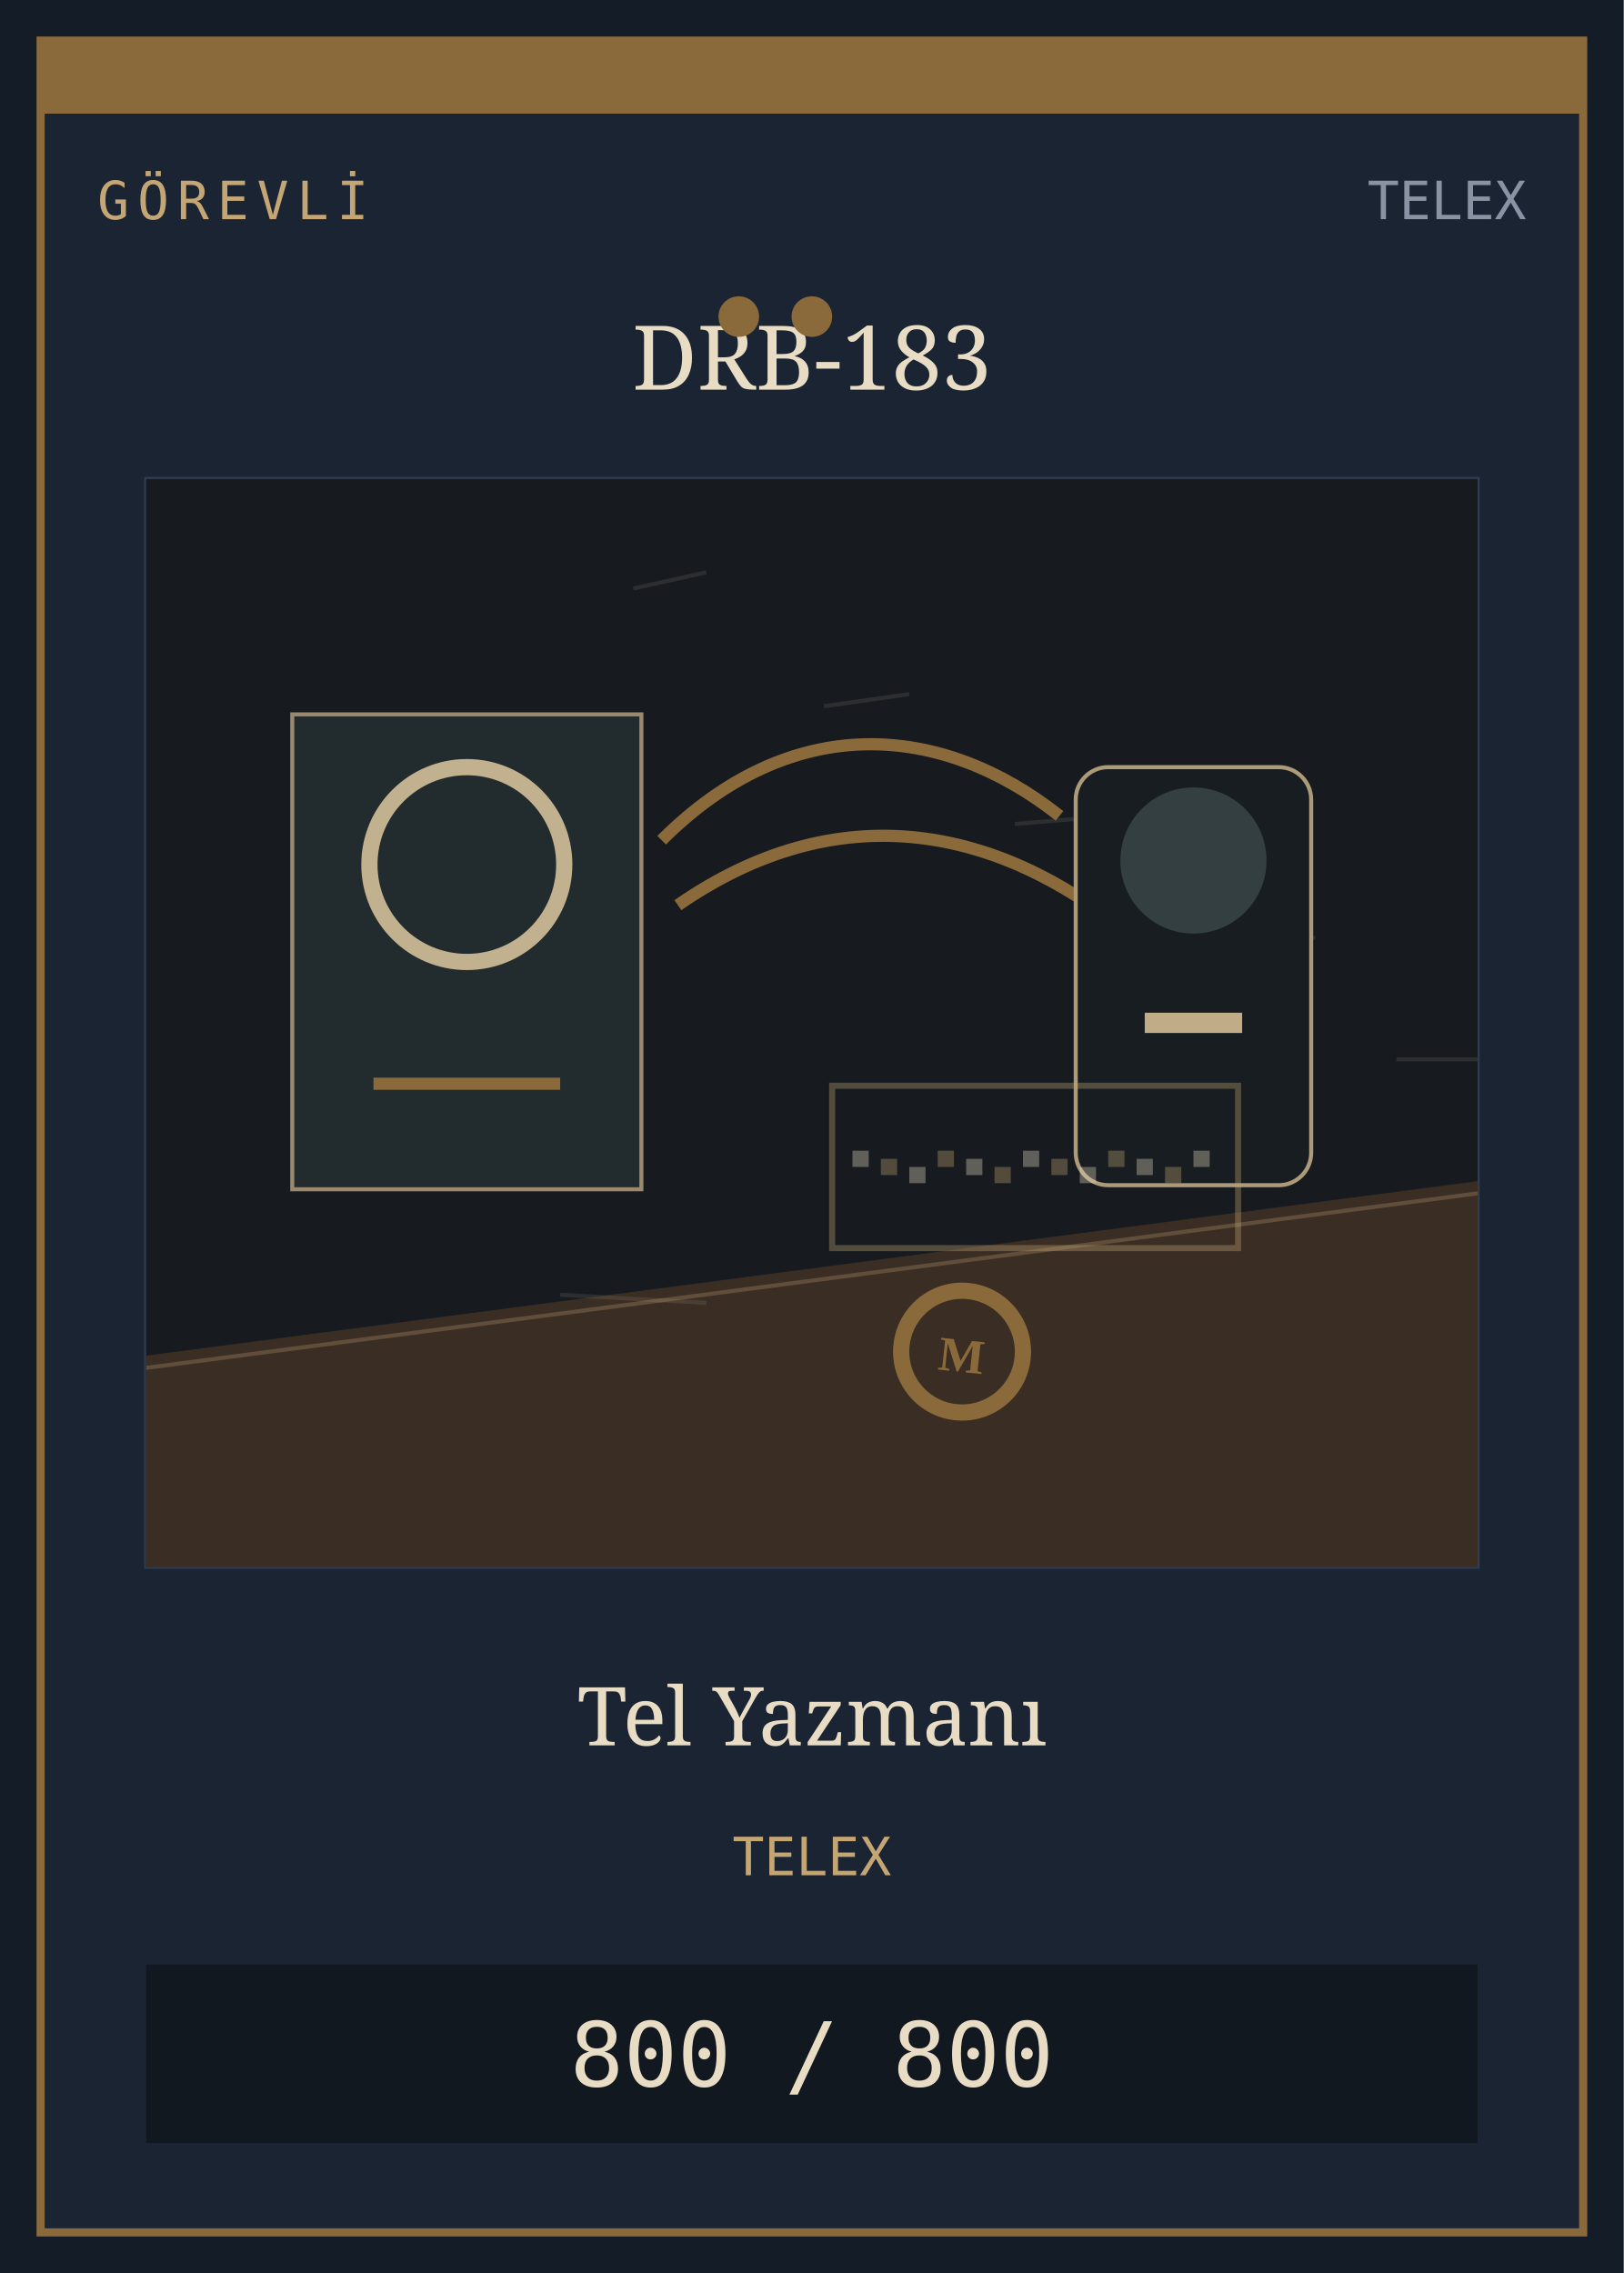
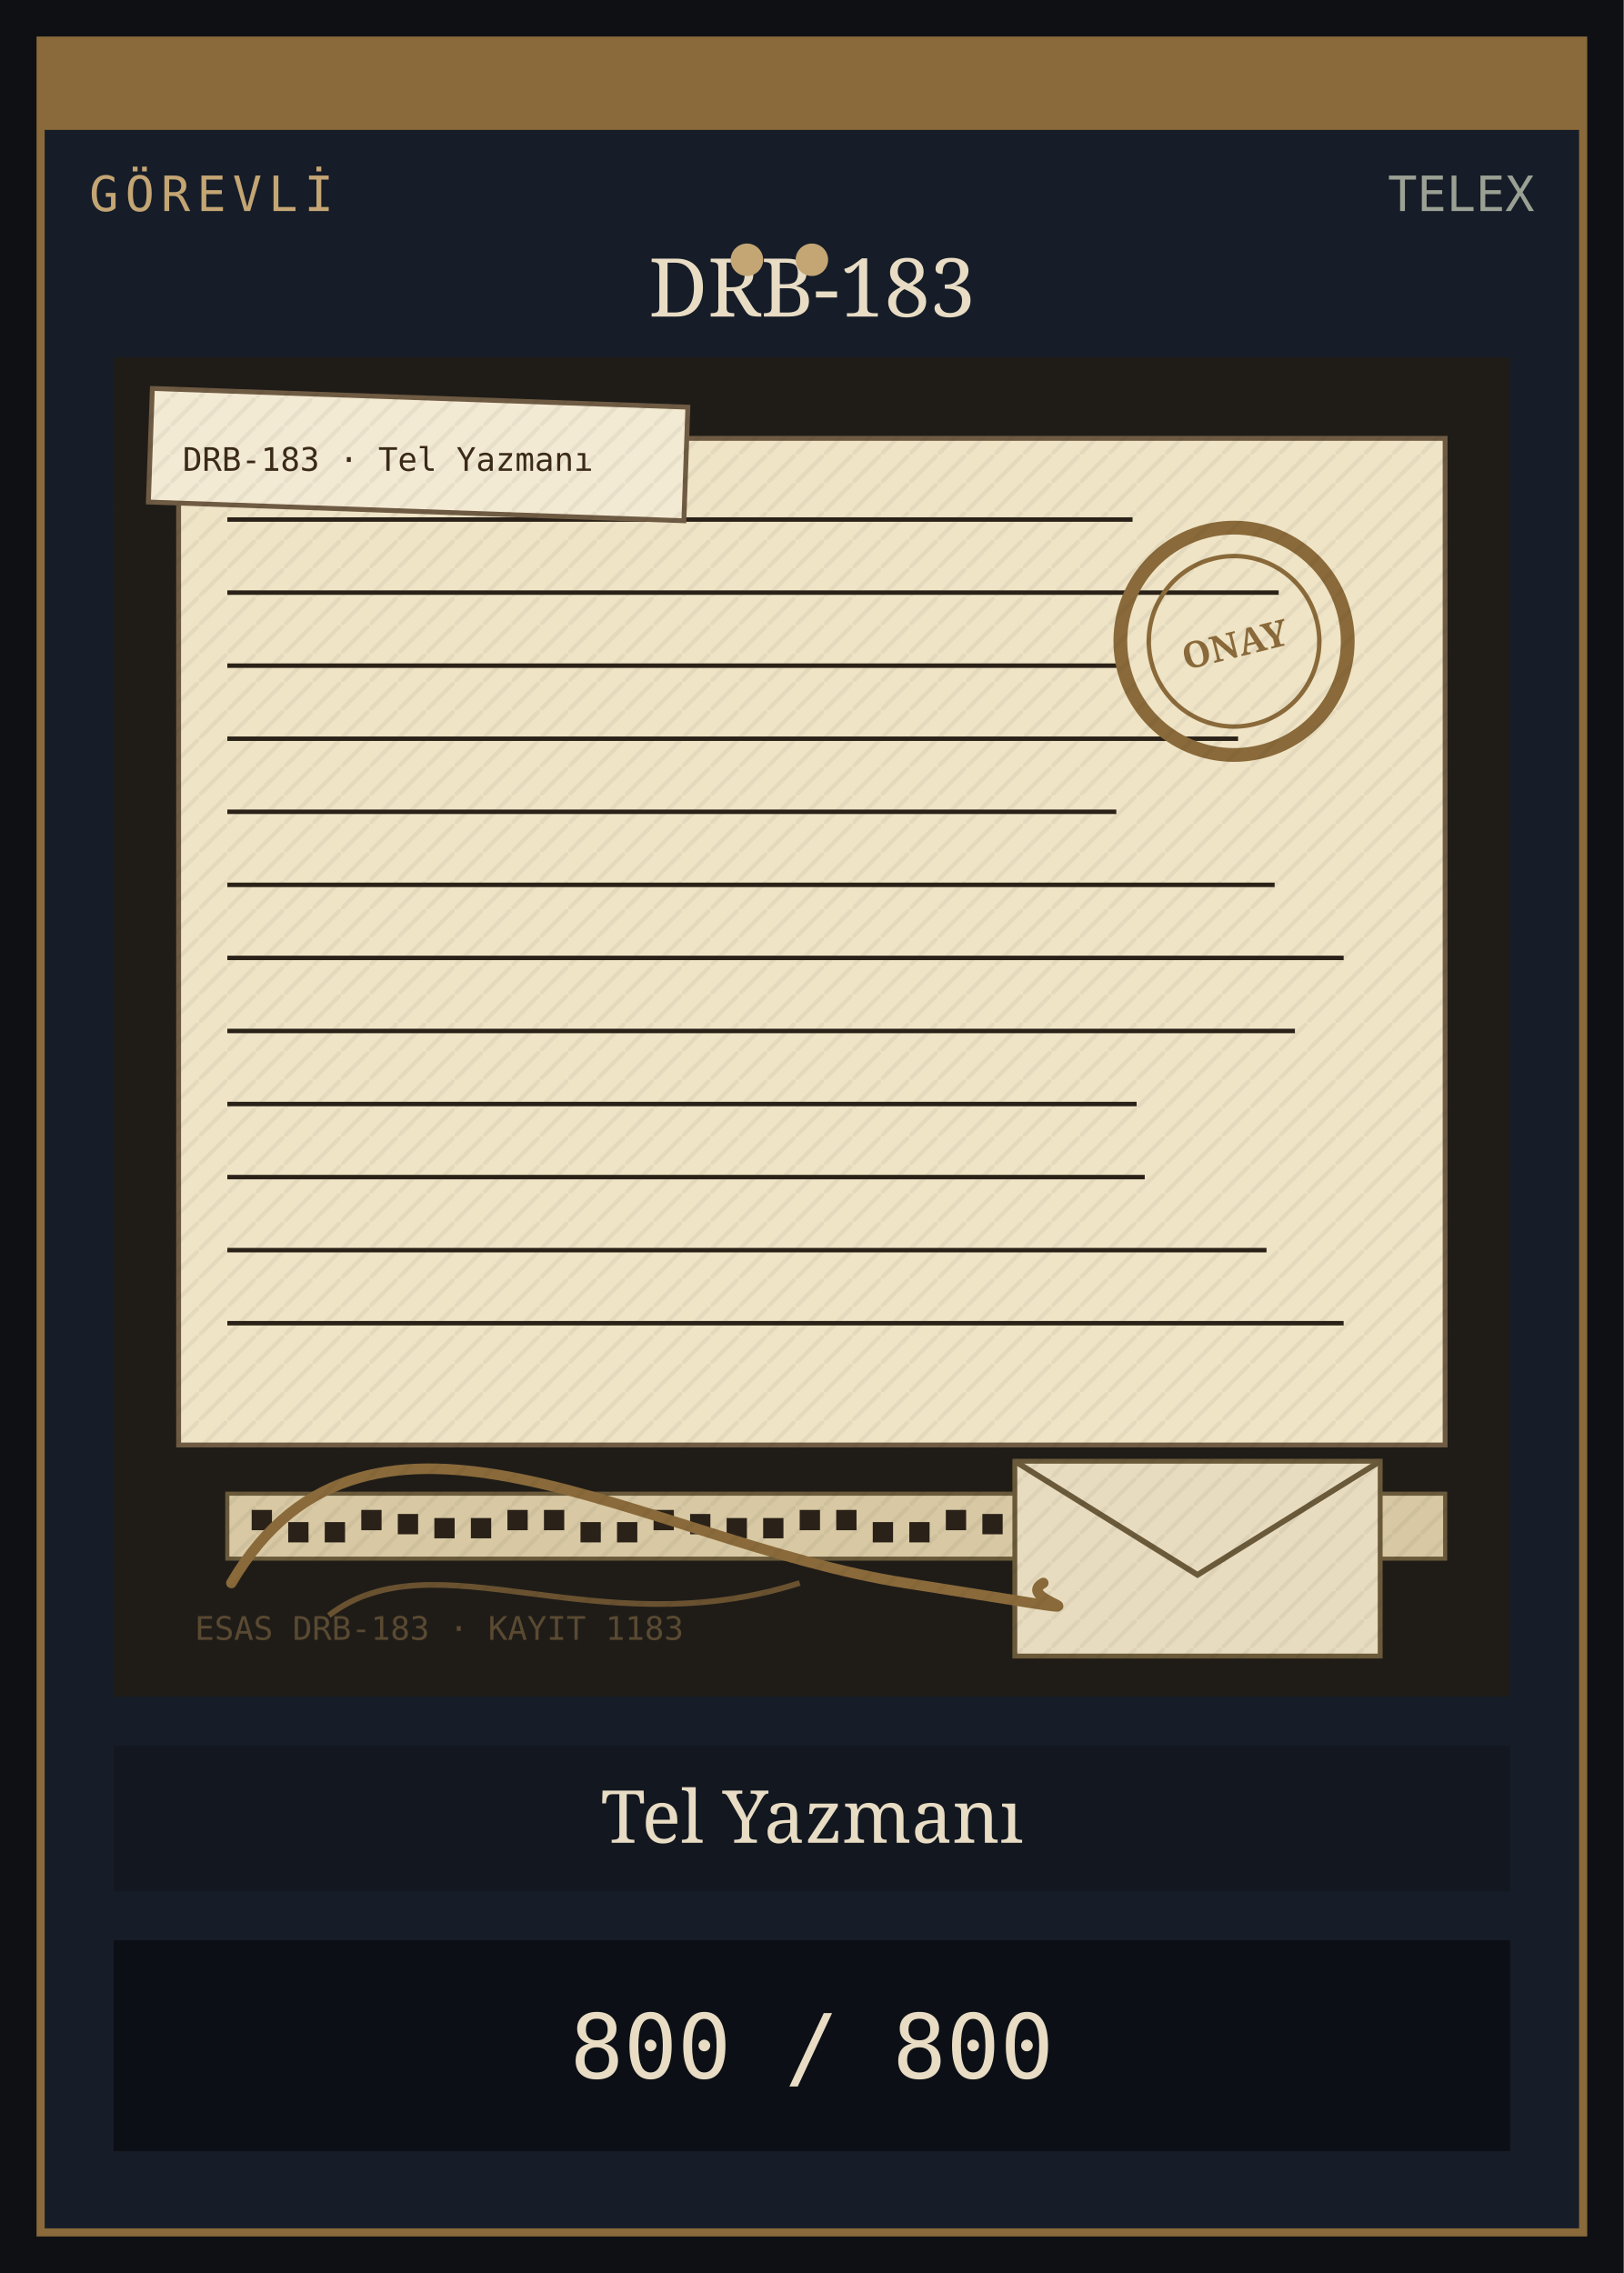
<svg xmlns="http://www.w3.org/2000/svg" viewBox="0 0 400 560" width="400" height="560">
  <defs>
-     <clipPath id="scene">
-       <rect x="36" y="118" width="328" height="268" />
+     <pattern id="grain" width="7" height="7" patternUnits="userSpaceOnUse">
+       <path d="M0 7 L7 0" stroke="#2a2218" opacity=".055" />
+     </pattern>
+     <clipPath id="well-DRB-183">
+       <rect x="28" y="88" width="344" height="330" />
    </clipPath>
  </defs>
-   <rect width="400" height="560" fill="#141c28" />
-   <rect x="10" y="10" width="380" height="540" fill="#1a2433" stroke="#8a6a3a" stroke-width="2" />
-   <rect x="10" y="10" width="380" height="18" fill="#8a6a3a" />
-   <text x="24" y="54" fill="#c4a574" font-family="ui-monospace,monospace" font-size="13" letter-spacing="2">GÖREVLİ</text>
-   <text x="376" y="54" text-anchor="end" fill="#8a93a3" font-family="ui-monospace,monospace" font-size="13">TELEX</text>
-   <text x="200" y="96" text-anchor="middle" fill="#e8dcc4" font-family="Georgia,serif" font-size="22">DRB-183</text>
-   <circle cx="182" cy="78" r="5" fill="#8a6a3a" />
-   <circle cx="200" cy="78" r="5" fill="#8a6a3a" />
-   <rect x="36" y="118" width="328" height="268" fill="#243044" stroke="#2e3d52" stroke-width="1" />
-   <g clip-path="url(#scene)">
-     <rect x="36" y="118" width="328" height="268" fill="#171b20" />
-     <path d="M36 334 L364 291 V386 H36Z" fill="#3a2d24" />
-     <path d="M36 337 L364 294" stroke="#8f7355" opacity=".45" />
-     <path d="M156 145 l18 -4" stroke="#eadfbe" opacity=".10" />
-     <path d="M203 174 l21 -3" stroke="#eadfbe" opacity=".10" />
-     <path d="M250 203 l24 -2" stroke="#eadfbe" opacity=".10" />
-     <path d="M297 232 l27 -1" stroke="#eadfbe" opacity=".10" />
-     <path d="M344 261 l30 0" stroke="#eadfbe" opacity=".10" />
-     <path d="M91 290 l33 1" stroke="#eadfbe" opacity=".10" />
-     <path d="M138 319 l36 2" stroke="#eadfbe" opacity=".10" />
-     <rect x="72" y="176" width="86" height="117" fill="#222b2d" stroke="#9a896d" />
-     <circle cx="115" cy="213" r="24" fill="none" stroke="#c2b18e" stroke-width="4" />
-     <path d="M92 267h46M163 207c32-32 69-29 98-6M167 223c39-27 78-20 111 7" fill="none" stroke="#8a6a3a" stroke-width="3" />
-     <rect x="265" y="189" width="58" height="103" rx="8" fill="#171d20" stroke="#ad9a78" />
-     <circle cx="294" cy="212" r="18" fill="#343f42" />
-     <path d="M282 252h24" stroke="#c0ad88" stroke-width="5" />
-     <g transform="translate(237 333) rotate(6)">
-       <circle r="15" fill="none" stroke="#8a6a3a" stroke-width="4" />
-       <text x="0" y="5" text-anchor="middle" fill="#8a6a3a" font-size="12" font-weight="700">M</text>
+   <rect width="400" height="560" fill="#0e1014" />
+   <rect x="10" y="10" width="380" height="540" fill="#161d28" stroke="#8a6a3a" stroke-width="2" />
+   <rect x="10" y="10" width="380" height="22" fill="#8a6a3a" />
+   <text x="22" y="52" fill="#c4a574" font-family="ui-monospace,monospace" font-size="12" letter-spacing="1.6">GÖREVLİ</text>
+   <text x="378" y="52" text-anchor="end" fill="#9aa093" font-family="ui-monospace,monospace" font-size="12">TELEX</text>
+   <text x="200" y="78" text-anchor="middle" fill="#e8dcc4" font-family="Georgia,serif" font-size="20">DRB-183</text>
+   <circle cx="184" cy="64" r="4" fill="#c4a574" />
+   <circle cx="200" cy="64" r="4" fill="#c4a574" />
+   <g clip-path="url(#well-DRB-183)" data-series="Telex" data-kind="unit" data-subtype="effect" data-tier="low" data-aux="0">
+     <rect x="28" y="88" width="344" height="330" fill="#1f1c18" />
+     <rect x="44.0" y="108.0" width="312.0" height="248.0" fill="#efe4c6" stroke="#6f5b43" stroke-width="1.2" />
+     <path d="M56 128 h223" stroke="#2a2218" stroke-width="1.1" />
+     <path d="M56 146 h259" stroke="#2a2218" stroke-width="1.1" />
+     <path d="M56 164 h221" stroke="#2a2218" stroke-width="1.1" />
+     <path d="M56 182 h249" stroke="#2a2218" stroke-width="1.1" />
+     <path d="M56 200 h219" stroke="#2a2218" stroke-width="1.1" />
+     <path d="M56 218 h258" stroke="#2a2218" stroke-width="1.1" />
+     <path d="M56 236 h275" stroke="#2a2218" stroke-width="1.1" />
+     <path d="M56 254 h263" stroke="#2a2218" stroke-width="1.1" />
+     <path d="M56 272 h224" stroke="#2a2218" stroke-width="1.1" />
+     <path d="M56 290 h226" stroke="#2a2218" stroke-width="1.1" />
+     <path d="M56 308 h256" stroke="#2a2218" stroke-width="1.1" />
+     <path d="M56 326 h275" stroke="#2a2218" stroke-width="1.1" />
+     <rect x="56.0" y="368.0" width="300.0" height="16.0" fill="#d8c9a4" stroke="#6a5a3a" stroke-width="1" />
+     <rect x="62" y="372" width="5" height="5" fill="#2a2218" />
+     <rect x="71" y="375" width="5" height="5" fill="#2a2218" />
+     <rect x="80" y="375" width="5" height="5" fill="#2a2218" />
+     <rect x="89" y="372" width="5" height="5" fill="#2a2218" />
+     <rect x="98" y="373" width="5" height="5" fill="#2a2218" />
+     <rect x="107" y="374" width="5" height="5" fill="#2a2218" />
+     <rect x="116" y="374" width="5" height="5" fill="#2a2218" />
+     <rect x="125" y="372" width="5" height="5" fill="#2a2218" />
+     <rect x="134" y="372" width="5" height="5" fill="#2a2218" />
+     <rect x="143" y="375" width="5" height="5" fill="#2a2218" />
+     <rect x="152" y="375" width="5" height="5" fill="#2a2218" />
+     <rect x="161" y="372" width="5" height="5" fill="#2a2218" />
+     <rect x="170" y="373" width="5" height="5" fill="#2a2218" />
+     <rect x="179" y="374" width="5" height="5" fill="#2a2218" />
+     <rect x="188" y="374" width="5" height="5" fill="#2a2218" />
+     <rect x="197" y="372" width="5" height="5" fill="#2a2218" />
+     <rect x="206" y="372" width="5" height="5" fill="#2a2218" />
+     <rect x="215" y="375" width="5" height="5" fill="#2a2218" />
+     <rect x="224" y="375" width="5" height="5" fill="#2a2218" />
+     <rect x="233" y="372" width="5" height="5" fill="#2a2218" />
+     <rect x="242" y="373" width="5" height="5" fill="#2a2218" />
+     <rect x="251" y="374" width="5" height="5" fill="#2a2218" />
+     <rect x="260" y="374" width="5" height="5" fill="#2a2218" />
+     <rect x="269" y="372" width="5" height="5" fill="#2a2218" />
+     <rect x="278" y="372" width="5" height="5" fill="#2a2218" />
+     <rect x="287" y="375" width="5" height="5" fill="#2a2218" />
+     <rect x="296" y="375" width="5" height="5" fill="#2a2218" />
+     <rect x="305" y="372" width="5" height="5" fill="#2a2218" />
+     <rect x="314" y="373" width="5" height="5" fill="#2a2218" />
+     <rect x="323" y="374" width="5" height="5" fill="#2a2218" />
+     <g transform="rotate(-14 304 158)">
+       <circle cx="304" cy="158" r="28" fill="none" stroke="#8a6a3a" stroke-width="3.4" />
+       <circle cx="304" cy="158" r="21" fill="none" stroke="#8a6a3a" stroke-width="1.1" />
+       <text x="304" y="162" text-anchor="middle" fill="#8a6a3a" font-family="Georgia,serif" font-size="9" font-weight="700">ONAY</text>
    </g>
-     <g opacity=".35" transform="scale(.5) translate(310 325)">
-       <rect x="100" y="210" width="200" height="80" fill="none" stroke="#c4a574" stroke-width="3" />
-       <rect x="110" y="242" width="8" height="8" fill="#e8dcc4" />
-       <rect x="124" y="246" width="8" height="8" fill="#c4a574" />
-       <rect x="138" y="250" width="8" height="8" fill="#e8dcc4" />
-       <rect x="152" y="242" width="8" height="8" fill="#c4a574" />
-       <rect x="166" y="246" width="8" height="8" fill="#e8dcc4" />
-       <rect x="180" y="250" width="8" height="8" fill="#c4a574" />
-       <rect x="194" y="242" width="8" height="8" fill="#e8dcc4" />
-       <rect x="208" y="246" width="8" height="8" fill="#c4a574" />
-       <rect x="222" y="250" width="8" height="8" fill="#e8dcc4" />
-       <rect x="236" y="242" width="8" height="8" fill="#c4a574" />
-       <rect x="250" y="246" width="8" height="8" fill="#e8dcc4" />
-       <rect x="264" y="250" width="8" height="8" fill="#c4a574" />
-       <rect x="278" y="242" width="8" height="8" fill="#e8dcc4" />
+     <text x="48" y="404" fill="#5a4a32" font-family="ui-monospace,monospace" font-size="8">ESAS DRB-183 · KAYIT 1183</text>
+     <rect x="250.0" y="360.0" width="90.0" height="48.0" fill="#e8dcc0" stroke="#6a5a3a" stroke-width="1.2" />
+     <path d="M250 360 L295.0 388 L340 360" fill="none" stroke="#6a5a3a" stroke-width="1.4" />
+     <path d="M57.0 390.0 C91.0 332.0 159.0 380.0 223.0 390.0 S248.0 395.0 257.0 390.0" fill="none" stroke="#8a6a3a" stroke-width="2.6" stroke-linecap="round" />
+     <path d="M81.0 398.0 C107.0 378.0 147.0 406.0 197.0 390.0" fill="none" stroke="#8a6a3a" stroke-width="1.4" opacity=".7" />
+     <g transform="rotate(2.0 103.0 112.0)">
+       <rect x="37.0" y="98.0" width="132.0" height="28.0" fill="#f3ead4" stroke="#6f5b43" stroke-width="1.2" />
    </g>
+     <text x="45" y="116" fill="#3a2a18" font-family="ui-monospace,monospace" font-size="8">DRB-183 · Tel Yazmanı</text>
+     <rect x="28" y="88" width="344" height="330" fill="url(#grain)" />
  </g>
-   <text x="200" y="430" text-anchor="middle" fill="#e8dcc4" font-family="Georgia,serif" font-size="20">Tel Yazmanı</text>
-   <text x="200" y="462" text-anchor="middle" fill="#c4a574" font-family="ui-monospace,monospace" font-size="13">TELEX</text>
-   <rect x="36" y="484" width="328" height="44" fill="#121820" />
-   <text x="200" y="514" text-anchor="middle" fill="#e8dcc4" font-family="ui-monospace,monospace" font-size="22">800 / 800</text>
+   <rect x="28" y="430" width="344" height="36" fill="#121820" opacity=".92" />
+   <text x="200" y="454" text-anchor="middle" fill="#e8dcc4" font-family="Georgia,serif" font-size="18">Tel Yazmanı</text>
+   <rect x="28" y="478" width="344" height="52" fill="#0c1016" />
+   <text x="200" y="512" text-anchor="middle" fill="#e8dcc4" font-family="ui-monospace,monospace" font-size="22">800 / 800</text>
</svg>
